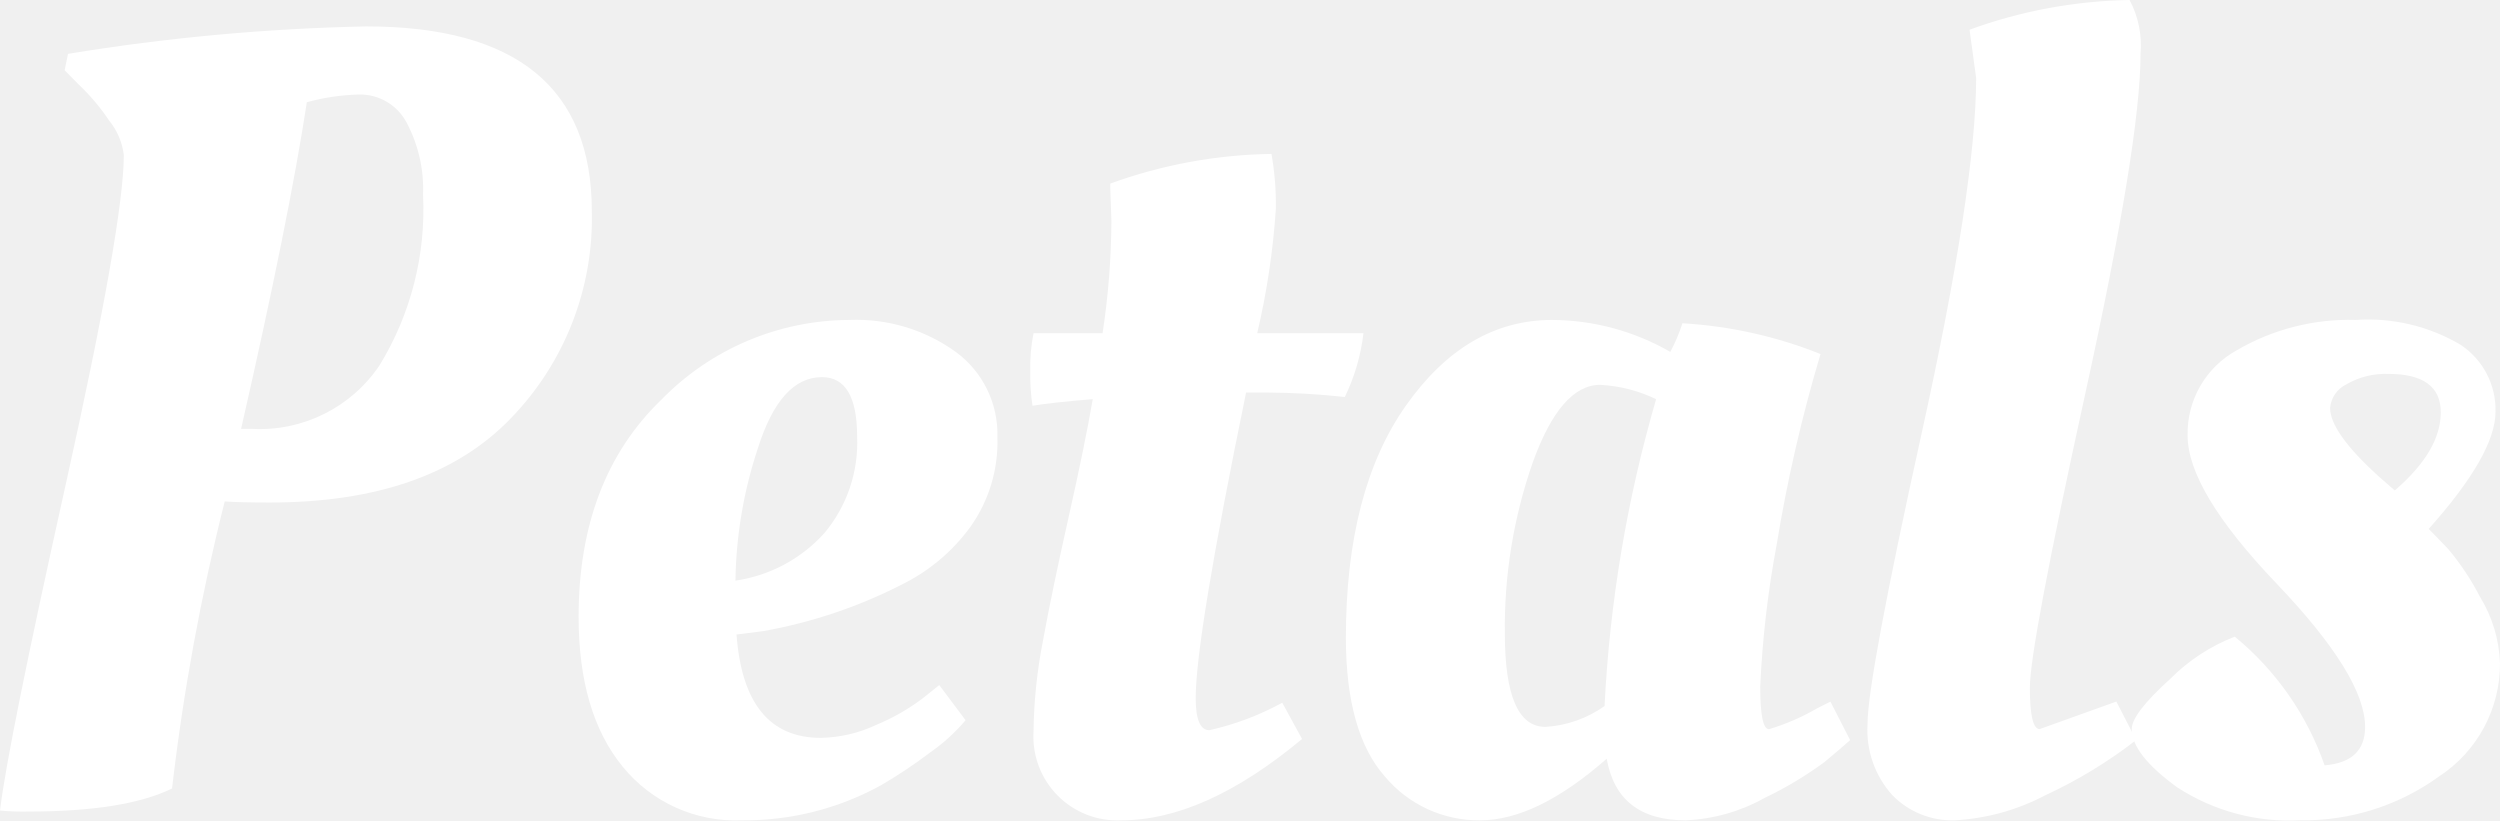
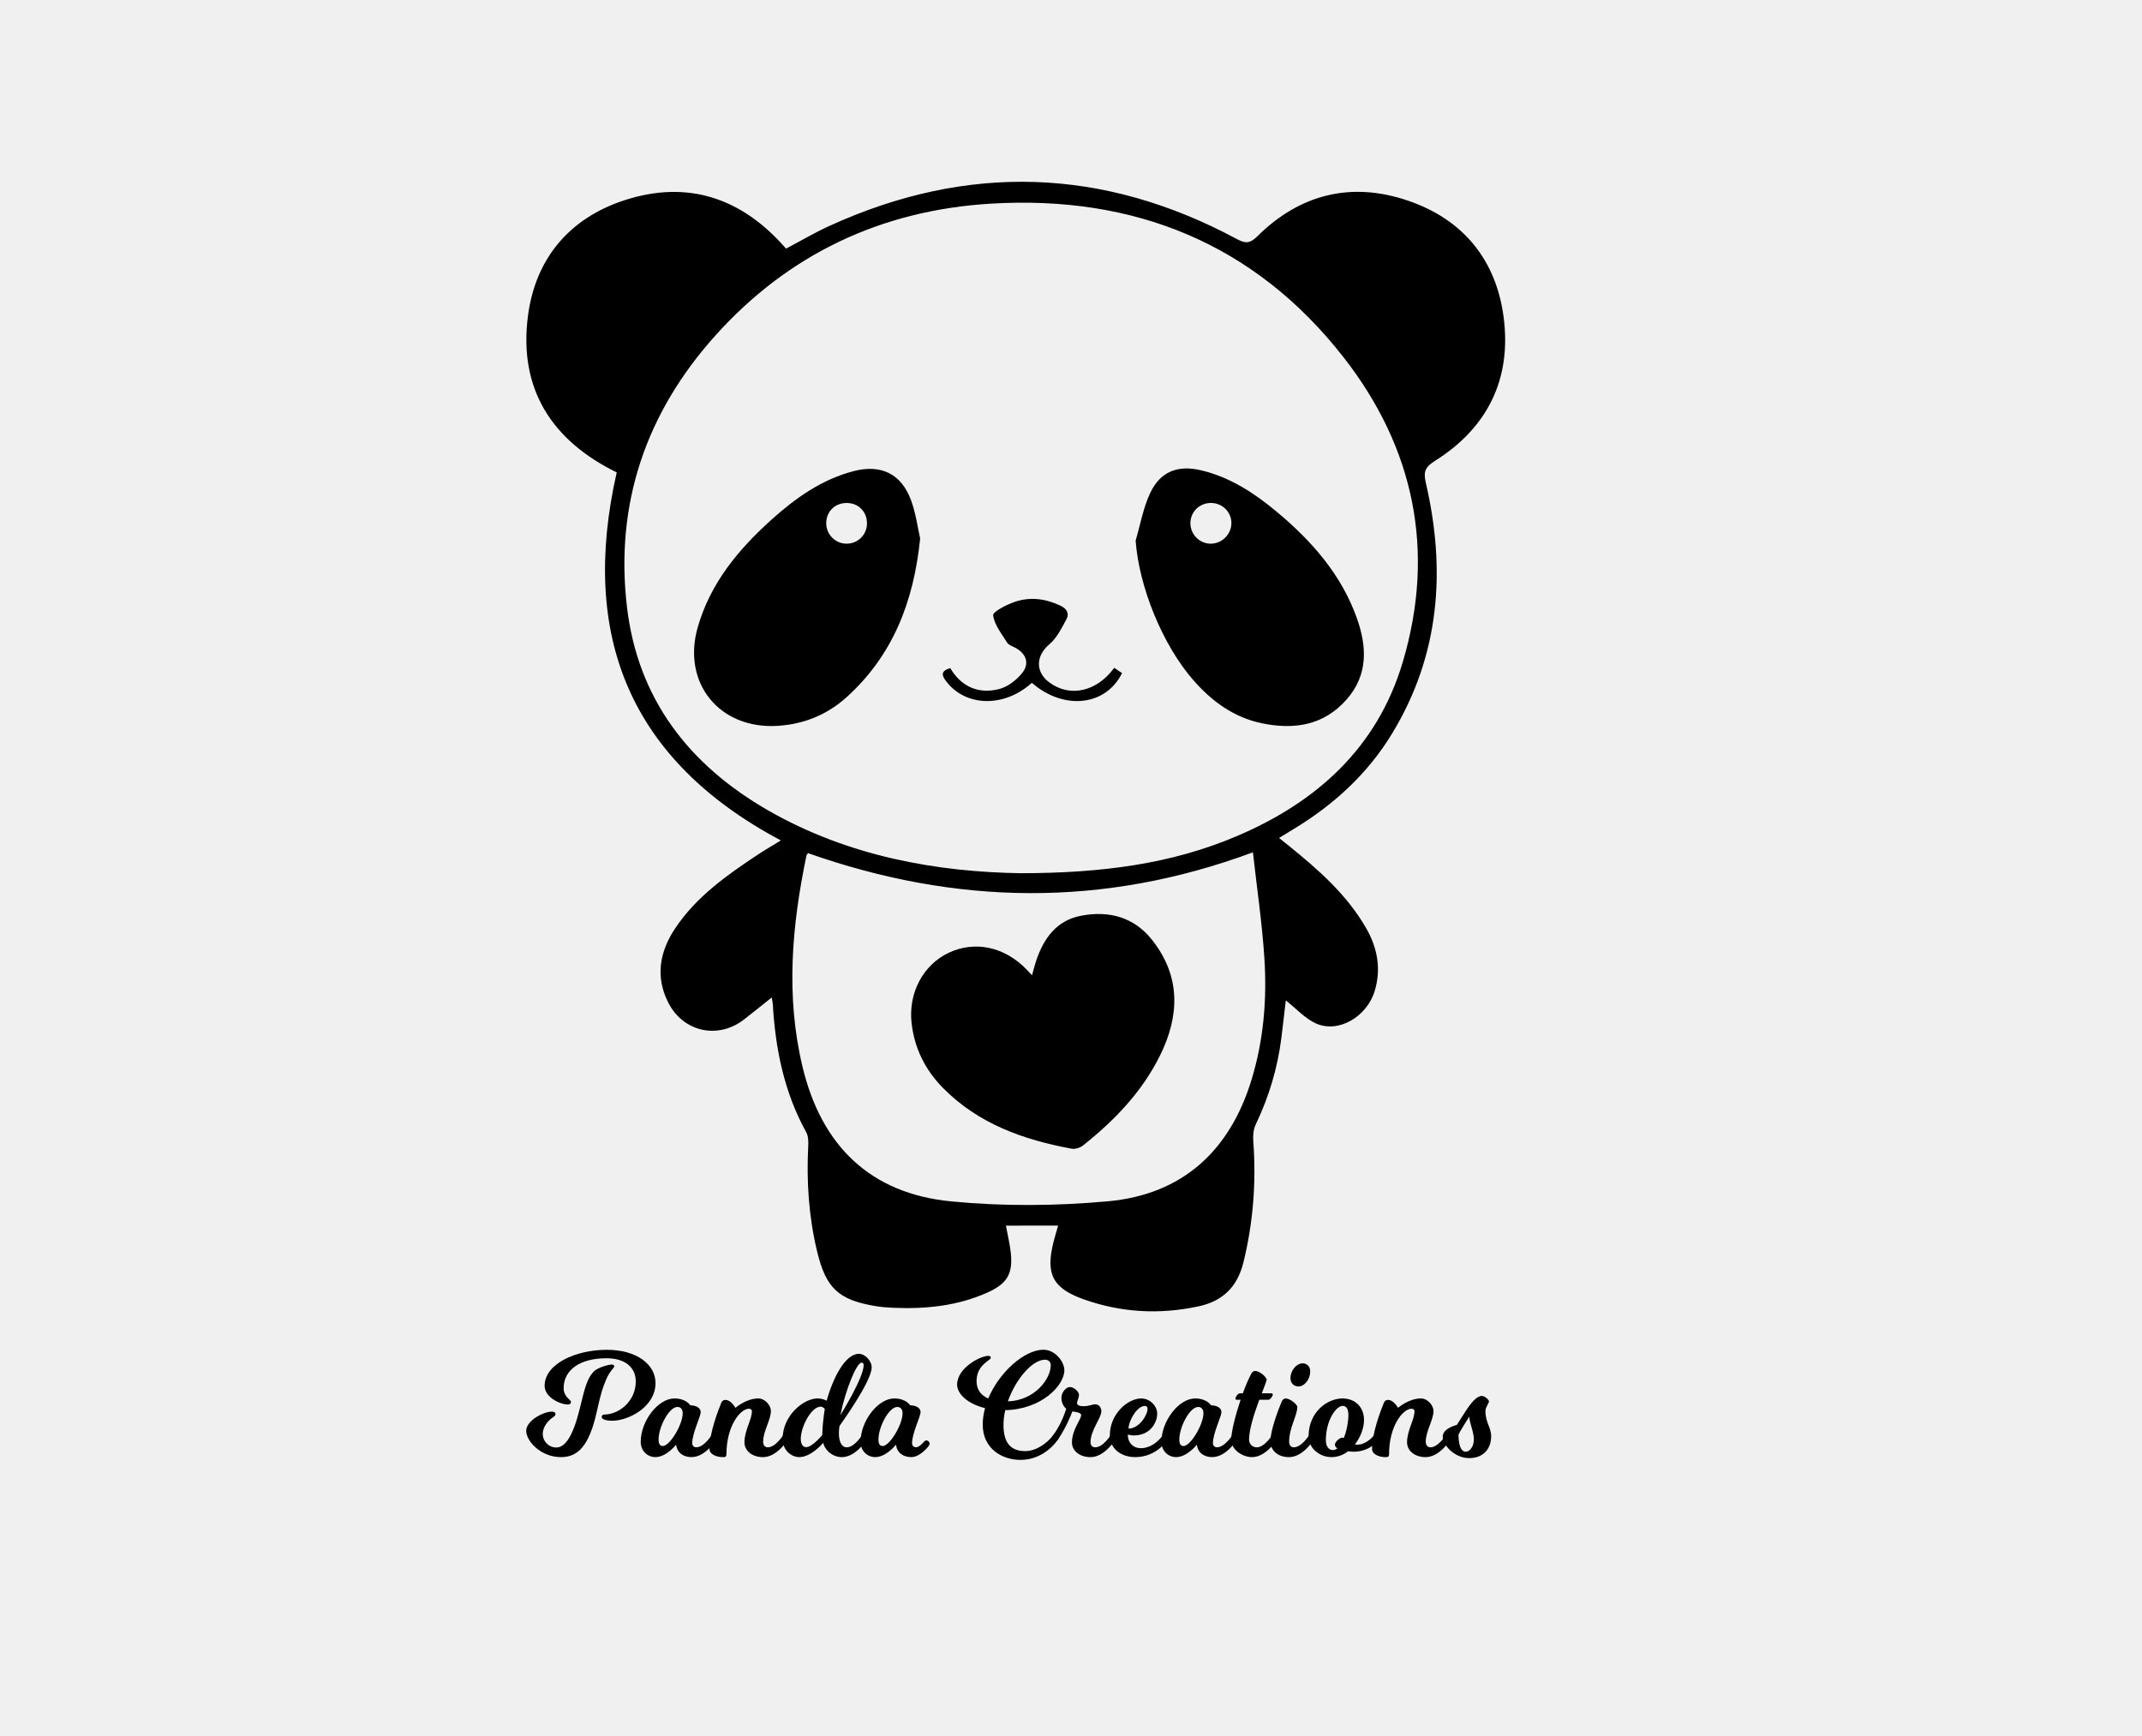
- <svg xmlns="http://www.w3.org/2000/svg" id="Layer_3" data-name="Layer 3" viewBox="0 0 128 42">
-   <defs>
-     <style>.cls-1{fill:#fff;}</style>
-   </defs>
-   <path class="cls-1" d="M13.806,25.729q-1.521,0-2.3-.055A113.446,113.446,0,0,0,8.809,40.369Q6.4,41.551,1.457,41.551A12.5,12.5,0,0,1,0,41.5q0.39-3.32,3.366-16.7T6.339,7.936a3.456,3.456,0,0,0-.758-1.773A10.779,10.779,0,0,0,4.037,4.335L3.311,3.6,3.48,2.758A107.948,107.948,0,0,1,18.742,1.352q11.556,0,11.559,9.458A14.7,14.7,0,0,1,26.15,21.422Q22,25.731,13.806,25.729Zm-0.9-3.771a7.386,7.386,0,0,0,6.535-3.267,15.281,15.281,0,0,0,2.219-8.724,7.26,7.26,0,0,0-.84-3.689A2.7,2.7,0,0,0,18.35,4.839a11.307,11.307,0,0,0-2.64.394q-0.9,5.918-3.366,16.725h0.562Z" />
-   <path class="cls-1" d="M29.625,31.585q0-7.038,4.238-11.121a13.511,13.511,0,0,1,9.627-4.083,8.7,8.7,0,0,1,5.444,1.636,5.218,5.218,0,0,1,2.133,4.362,7.5,7.5,0,0,1-1.379,4.591,9.535,9.535,0,0,1-3.338,2.868,25.373,25.373,0,0,1-7.293,2.479l-1.347.17q0.39,5.292,4.32,5.292a6.994,6.994,0,0,0,2.863-.678,10.774,10.774,0,0,0,2.357-1.352l0.84-.674,1.347,1.8a9.207,9.207,0,0,1-1.795,1.636A24.873,24.873,0,0,1,45.116,40.2,14.473,14.473,0,0,1,37.987,42a7.456,7.456,0,0,1-6.115-2.758Q29.625,36.485,29.625,31.585ZM42.2,27.305a7.217,7.217,0,0,0,1.685-4.953c0-2.025-.6-3.043-1.8-3.043q-2.13,0-3.279,3.634a22.527,22.527,0,0,0-1.151,6.786A7.606,7.606,0,0,0,42.2,27.305Z" />
-   <path class="cls-1" d="M69.809,17.059a10.149,10.149,0,0,1-.954,3.267,38.343,38.343,0,0,0-4.042-.229H63.8q-2.583,12.557-2.58,15.653,0,1.636.7,1.636a14.219,14.219,0,0,0,3.731-1.407l1.014,1.856Q61.666,42,57.405,42a4.292,4.292,0,0,1-4.489-4.532,25.719,25.719,0,0,1,.48-4.642q0.473-2.591,1.315-6.337t1.238-6.053c-1.388.115-2.416,0.225-3.087,0.339a11.3,11.3,0,0,1-.114-1.828,8.825,8.825,0,0,1,.169-1.888h3.535a39.112,39.112,0,0,0,.452-5.746L56.844,9.572V9.4A25.215,25.215,0,0,1,65.1,7.881a15.059,15.059,0,0,1,.224,2.813,39.158,39.158,0,0,1-.954,6.365h5.444Z" />
-   <path class="cls-1" d="M85.519,18.017a8.634,8.634,0,0,0,.621-1.466,22.567,22.567,0,0,1,7.07,1.576A78.4,78.4,0,0,0,90.963,27.9a51.992,51.992,0,0,0-.84,7.263c0,1.448.151,2.172,0.448,2.172a11.425,11.425,0,0,0,2.471-1.072l0.676-.339,1.009,1.97c-0.338.3-.776,0.678-1.32,1.127a18.9,18.9,0,0,1-3.06,1.833A9.044,9.044,0,0,1,86.3,42q-3.48,0-4.037-3.153Q78.671,42,75.783,42A6.265,6.265,0,0,1,70.9,39.75q-1.987-2.254-1.991-7.093,0-7.547,3.087-11.909t7.462-4.367A12.228,12.228,0,0,1,85.519,18.017Zm-6.394,19.2a5.835,5.835,0,0,0,3.028-1.068,68.5,68.5,0,0,1,2.64-15.712,7.508,7.508,0,0,0-2.863-.733q-2.021,0-3.453,3.973a25.619,25.619,0,0,0-1.429,8.752Q77.048,37.219,79.125,37.216Z" />
-   <path class="cls-1" d="M100.083,42a4.274,4.274,0,0,1-3.2-1.292,4.981,4.981,0,0,1-1.265-3.634q0-2.337,2.777-14.919T101.179,4l-0.338-2.479A25.062,25.062,0,0,1,109.034,0a4.96,4.96,0,0,1,.562,2.758q0,4.5-2.836,17.426t-2.831,15.034c0,1.407.169,2.112,0.5,2.112l3.928-1.411,1.014,1.97a23.941,23.941,0,0,1-4.631,2.818A11.279,11.279,0,0,1,100.083,42Z" />
-   <path class="cls-1" d="M128,33.949a6.883,6.883,0,0,1-3.115,5.8,11.8,11.8,0,0,1-7.1,2.25,10.531,10.531,0,0,1-6.311-1.686q-2.329-1.691-2.329-2.983,0-.79,1.964-2.566a9.5,9.5,0,0,1,3.311-2.167,14.841,14.841,0,0,1,4.6,6.589q2.076-.172,2.073-1.97,0-2.591-4.544-7.35t-4.544-7.57a4.861,4.861,0,0,1,2.525-4.367,11.42,11.42,0,0,1,6.088-1.549,9.307,9.307,0,0,1,5.357,1.269,3.987,3.987,0,0,1,1.795,3.432q0,2.172-3.421,6c0.26,0.266.6,0.609,1.009,1.04a13.487,13.487,0,0,1,1.626,2.451A6.941,6.941,0,0,1,128,33.949Zm-3.032-12.835q0-1.973-2.694-1.97a3.948,3.948,0,0,0-2.133.532,1.485,1.485,0,0,0-.84,1.21q0,1.244,2.471,3.492l0.84,0.733Q124.968,23.083,124.968,21.115Z" />
+ <svg xmlns="http://www.w3.org/2000/svg" version="1.1" id="Layer_1" x="0px" y="0px" viewBox="0 0 864 700" style="enable-background:new 0 0 864 700;" xml:space="preserve">
+   <g>
+     <g>
+       <path d="M405.75,494.34c0.73,3.98,1.58,7.37,1.95,10.81c0.92,8.53-1.35,12.56-9.37,16.16c-12.13,5.45-24.99,6.73-38.11,6.16    c-2.33-0.1-4.67-0.28-6.96-0.66c-15.13-2.49-20.15-7.31-23.71-22.23c-3.32-13.89-4.27-27.95-3.55-42.17    c0.1-1.91,0.08-4.16-0.8-5.74c-8.91-16.12-12.44-33.6-13.49-51.75c-0.04-0.61-0.19-1.22-0.42-2.61c-4.03,3.21-7.59,6.1-11.21,8.9    c-10.53,8.16-24.62,5.02-30.63-7.02c-5.21-10.44-3.28-20.54,2.92-29.81c8.52-12.73,20.82-21.41,33.36-29.71    c2.89-1.91,5.89-3.64,9.24-5.7c-60.99-32.39-81.17-82.55-66.21-148.43c-26.3-12.92-39.68-33.79-35.78-63.28    c3.05-23.08,16.79-39.28,38.88-46.49c25.61-8.35,47.51-0.9,65.2,19.51c5.88-3.1,11.6-6.48,17.6-9.21    c55.6-25.32,110.41-23.57,164.23,5.34c3.58,1.93,5.35,1.79,8.29-1.12c17.22-17.05,37.89-22.12,60.66-14.39    c22.24,7.54,35.7,23.87,38.69,47.2c3.18,24.75-6.45,44.35-27.65,57.75c-3.83,2.42-4.86,4.13-3.77,8.83    c8.21,35.39,5.65,69.53-13.62,101.23c-9.79,16.11-23.35,28.54-39.4,38.3c-1.84,1.12-3.68,2.25-6.17,3.77    c1.54,1.23,2.77,2.21,3.99,3.19c11.96,9.67,23.48,19.77,31.23,33.35c4.48,7.84,6.01,16.23,3.4,25.04    c-3.12,10.54-14.68,17.3-23.74,13.23c-4.38-1.97-7.87-5.93-12.16-9.3c-0.59,5.07-1.15,10.12-1.79,15.17    c-1.53,12.16-5.01,23.74-10.31,34.81c-0.93,1.95-1.18,4.46-1.02,6.66c1.24,16.59,0,32.91-3.99,49.09    c-2.43,9.84-8.34,15.59-18.11,17.68c-15.7,3.37-31.17,2.54-46.28-2.84c-12.56-4.47-15.43-10.15-12.21-23.07    c0.52-2.08,1.16-4.13,1.88-6.67C419.69,494.34,412.98,494.34,405.75,494.34z M411.85,352.2c32.4-0.06,60.36-3.65,86.87-14.89    c32.39-13.74,56.79-35.7,67.07-70.18c13.37-44.87,4.65-86.54-23.84-123.01c-35.9-45.96-84.54-65.45-142.27-61.98    c-44.02,2.64-81.53,20.25-111.09,53.15c-27.93,31.09-40.62,67.78-35.69,109.56c4.36,37.01,24.97,63.57,56.66,81.85    C342.35,345.61,378.38,351.7,411.85,352.2z M325.93,344.1c-0.26,0.38-0.56,0.62-0.62,0.92c-5.92,28.3-8.43,56.71-1.61,85.22    c7.66,32.03,27.47,51.15,59.89,54.31c20.93,2.04,42.36,1.88,63.32-0.03c29.91-2.72,49.11-20.22,57.9-48.99    c4.89-15.99,6.26-32.42,5.2-48.94c-0.91-14.21-3.02-28.35-4.63-42.82C444.79,366.22,385.51,365.09,325.93,344.1z" />
+       <path d="M371.15,217.21c-2.62,25.85-11.19,47.16-29.48,63.82c-7.87,7.17-17.32,11.07-28.03,11.73    c-23.36,1.45-38.61-17.19-32.23-39.66c5.05-17.78,16.36-31.43,29.78-43.5c9.72-8.74,20.28-16.26,33.22-19.6    c10.97-2.83,19.15,1.1,23.07,11.77C369.46,207.15,370.19,213,371.15,217.21z M349.7,211.07c0-4.72-3.46-8.19-8.18-8.2    c-4.73-0.01-8.23,3.44-8.25,8.13c-0.02,4.55,3.66,8.28,8.19,8.28C346.07,219.28,349.7,215.67,349.7,211.07z" />
+       <path d="M458.07,218.04c1.91-6.46,3.06-13.28,5.92-19.29c4.1-8.61,11.12-11.27,20.44-9.07c11.64,2.74,21.39,9.11,30.41,16.61    c14.14,11.76,26.13,25.32,32.43,42.93c4.1,11.48,4.7,22.92-4.11,32.91c-9.32,10.56-21.31,12.28-34.27,9.57    c-11.17-2.34-19.98-8.76-27.42-17.23C468.78,260.03,459.39,236.41,458.07,218.04z M496.7,211.01c0.03-4.51-3.69-8.17-8.3-8.15    c-4.63,0.02-8.25,3.62-8.24,8.2c0.02,4.54,3.76,8.26,8.27,8.23C492.91,219.26,496.67,215.49,496.7,211.01z" />
+       <path d="M416.21,275.41c-11.14,10.03-26.49,9.7-34.4-0.41c-1.87-2.4-2.66-4.34,1.5-5.51c4.41,7.45,11.31,10.55,19.66,8.44    c3.51-0.89,7.12-3.66,9.41-6.58c3.1-3.95,1.38-7.99-3.18-10.26c-1.04-0.52-2.38-0.96-2.92-1.84c-2.21-3.58-5.18-7.18-5.68-11.05    c-0.19-1.46,5.36-4.29,8.66-5.43c6.2-2.14,12.45-1.34,18.45,1.5c2.6,1.23,3.73,3.15,2.42,5.55c-1.94,3.54-3.83,7.49-6.81,10    c-5.51,4.64-5.86,11.2,0.06,15.51c8.29,6.04,19.01,3.65,26.06-5.97c1.06,0.71,2.12,1.42,3.16,2.11    C446.03,284.81,429.11,286.6,416.21,275.41z" />
+       <path d="M416.28,393.35c0.68-2.41,1.1-4.19,1.69-5.92c3.05-9.01,8.21-16.2,18.11-18.09c11.25-2.15,21.36,0.54,28.66,9.8    c11.53,14.61,11.12,30.44,3.24,46.43c-7.27,14.76-18.44,26.38-31.21,36.49c-1.15,0.91-3.12,1.51-4.53,1.25    c-19.44-3.61-37.62-10.02-51.91-24.54c-7.12-7.24-11.45-15.9-12.62-26c-1.42-12.25,4.62-23.6,14.98-28.49    c10.58-5,22.64-2.39,31.42,6.79C414.66,391.65,415.22,392.24,416.28,393.35z" />
+     </g>
+     <g>
+       <path d="M246.65,550.35c0.83,0,1.12,0.35,1.12,0.83s-1.89,1.83-3.36,5.43c-1.24,3.01-1.89,4.66-3.66,12.63    c-3.07,13.98-7.67,18.47-14.46,18.47c-8.2,0-14.04-6.49-14.04-10.62c0-4.07,6.9-7.73,10.33-7.73c1.06,0,1.48,0.41,1.48,0.94    c0,0.59-0.24,0.83-1.06,1.36c-2.01,1.36-4.07,3.89-4.07,6.67c0,3.01,2.36,5.49,5.49,5.49c3.6,0,6.73-4.66,9.44-15.7    c2.12-8.79,3.01-12.04,5.49-14.81C241.22,551.36,245.89,550.35,246.65,550.35z M242.7,571.54c0-0.53,0.41-1,0.88-1    c6.31,0,12.86-5.55,12.86-13.33c0-5.72-4.31-9.38-11.8-9.38c-10.98,0-17.29,4.9-17.29,12.04c0,3.6,2.95,4.72,2.95,5.49    c0,0.83-0.47,1.12-1.24,1.12c-3.13,0-9.38-2.89-9.38-7.55c0-8.79,12.45-14.51,25.08-14.51c12.04,0,19.65,5.9,19.65,13.39    c0,9.74-11.03,15.22-17.41,15.22C243.76,573.01,242.7,572.18,242.7,571.54z" />
+       <path d="M278.92,587.7c-3.25,0-5.78-1.71-6.2-5.02c0,0-3.89,5.02-8.38,5.02c-3.19,0-5.9-2.54-5.9-6.14    c0-8.5,7.08-17.52,13.57-17.52c4.78,0,6.43,2.77,6.43,2.77c1.77,0,4.19,0.71,4.19,2.77c0,1.77-3.42,8.5-3.42,12.51    c0,0.94,0.65,1.65,1.65,1.65c3.19,0,6.31-5.07,6.31-5.07s0.47-0.83,1.18-0.83c0.65,0,1.24,0.53,1.24,1.18    c0,0.53-0.53,1.42-0.53,1.42S284.77,587.7,278.92,587.7z M273.26,567.47c-3.42,0-7.61,8.14-7.61,13.1c0,1.71,0.47,2.66,1.71,2.66    c2.83,0,8.02-8.67,8.02-13.22C275.38,568.29,274.44,567.47,273.26,567.47z" />
+       <path d="M309.72,583.75c3.19,0,6.31-5.07,6.31-5.07s0.47-0.83,1.18-0.83c0.65,0,1.24,0.53,1.24,1.18c0,0.53-0.53,1.42-0.53,1.42    s-4.31,7.26-10.15,7.26c-4.48,0-7.49-2.66-7.49-5.96c0-4.84,3.01-9.09,3.01-12.63c0-0.53-0.53-0.94-1.18-0.94    c-3.54,0-9.09,7.02-9.09,18.35c0,1-0.47,1.18-1.3,1.18c-3.13,0-5.55-1.36-5.55-3.25c0-6.55,3.42-15.34,4.78-18.71    c0.29-0.71,0.89-1.12,1.59-1.12c0.88,0,2.3,0.35,4.13,3.19c0,0,4.25-3.78,9.26-3.78c2.6,0,5.02,2.77,5.02,5.07    c0,3.54-3.13,8.14-3.13,12.39C307.83,582.87,308.54,583.75,309.72,583.75z" />
+       <path d="M332.08,581.92c0,0-4.78,5.78-9.68,5.78c-3.36,0-6.73-2.95-6.73-7.26c0-9.68,8.61-16.4,14.04-16.4    c2.3,0,3.72,0.94,3.72,0.94c2.71-9.68,7.61-18.94,13.04-18.94c2.42,0,5.13,2.77,5.13,5.49c0,5.72-12.98,23.6-12.98,23.6    c-0.18,1-0.24,2.01-0.24,2.95c0,3.25,1,5.67,3.19,5.67c3.19,0,6.25-5.07,6.25-5.07s0.47-0.83,1.18-0.83    c0.65,0,1.24,0.53,1.24,1.18c0,0.53-0.53,1.42-0.53,1.42s-4.31,7.26-10.15,7.26C335.15,587.7,332.32,583.99,332.08,581.92z     M331.02,567.35c-3.78,0-8.02,8.14-8.02,12.98c0,2.12,0.83,3.36,2.18,3.36c2.48,0,6.49-4.9,6.49-4.9c0.06-3.48,0.47-6.9,1-10.5    C332.67,568.29,332.02,567.35,331.02,567.35z M348.37,550.59c0-0.59-0.29-1-0.83-1c-2.01,0-6.49,10.86-8.56,21.18    C338.99,570.77,348.37,555.72,348.37,550.59z" />
+       <path d="M367.6,587.7c-3.25,0-5.78-1.71-6.2-5.02c0,0-3.89,5.02-8.38,5.02c-3.19,0-5.9-2.54-5.9-6.14    c0-8.5,7.08-17.52,13.57-17.52c4.78,0,6.43,2.77,6.43,2.77c1.77,0,4.19,0.71,4.19,2.77c0,1.77-3.42,8.5-3.42,12.51    c0,0.94,0.65,1.65,1.65,1.65c1.18,0,2.89-1.95,2.89-1.95c0.3-0.35,0.71-0.83,1.24-0.83c0.65,0,1.3,0.65,1.3,1.3    c0,0.53-0.65,1.3-0.65,1.3S371.08,587.7,367.6,587.7z M361.94,567.47c-3.42,0-7.61,8.14-7.61,13.1c0,1.71,0.47,2.66,1.71,2.66    c2.83,0,8.02-8.67,8.02-13.22C364.06,568.29,363.12,567.47,361.94,567.47z" />
+       <path d="M396.39,574.55c0-2.18,0.35-4.43,0.94-6.61c-7.02-1.71-11.27-5.72-11.27-9.5c0-6.61,9.26-11.57,12.57-11.57    c0.77,0,1,0.29,1,0.65c0,0.53-0.41,0.77-1.12,1.3c-1.65,1.24-4.6,3.42-4.6,8.26c0,2.6,1.06,5.43,4.72,6.96    c4.48-10.68,14.63-19.65,22.25-19.65c4.78,0,8.44,4.9,8.44,8.26c0,6.2-9.26,15.81-23.84,16.11c-0.47,2.01-0.71,4.01-0.71,5.96    c0,7.49,3.13,10.56,8.79,10.56c4.19,0,8.73-2.95,11.39-6.61c0,0,0.47-0.83,1.18-0.83c0.71,0,1.24,0.53,1.24,1.18    c0,0.53-0.53,1.42-0.53,1.42c-2.66,4.01-8.03,8.38-15.22,8.38C404.3,588.82,396.39,584.4,396.39,574.55z M406.54,565.22    c10.74-0.35,17.29-8.97,17.29-14.57c0-1.3-0.83-2.24-2.3-2.24C416.39,548.41,409.67,556.25,406.54,565.22z" />
+       <path d="M441.82,583.75c3.19,0,6.31-5.07,6.31-5.07s0.47-0.83,1.18-0.83c0.65,0,1.24,0.53,1.24,1.18c0,0.53-0.53,1.42-0.53,1.42    s-4.31,7.26-10.15,7.26c-4.48,0-7.49-2.66-7.49-5.9c0-5.19,3.72-9.26,3.72-11.09c0-1.18-3.54-1.42-3.54-1.42    c-2.24,5.72-4.48,9.32-5.72,11.15c-0.18,0.24-0.59,0.89-1.3,0.89c-0.59,0-1.24-0.65-1.24-1.24c0-0.53,0.47-1.12,0.65-1.42    c1.06-1.53,3.42-4.96,5.13-10.5c0,0-1.95-1.42-1.95-4.37c0-2.42,2.01-4.37,3.42-4.37c1.65,0,3.66,1.89,3.66,3.07    c0,1.53-0.77,2.48-0.77,3.42c0,0.83,1.06,1.24,2.48,1.24c2.66,0,3.48-0.77,4.9-0.77s2.42,1.3,2.42,2.83    c0,2.66-4.37,7.67-4.37,12.45C439.87,583.04,440.64,583.75,441.82,583.75z" />
+       <path d="M457.93,587.7c-5.96,0-10.27-3.66-10.27-8.67c0-9.03,7.49-14.99,12.63-14.99c3.6,0,6.49,3.07,6.49,6.2    c0,2.83-2.18,8.73-9.62,8.73c-0.65,0-2.24-0.35-2.24-0.35c0,3.48,2.36,5.49,5.19,5.49c5.61,0,9.09-5.43,9.09-5.43    s0.47-0.83,1.18-0.83c0.65,0,1.24,0.53,1.24,1.18c0,0.53-0.53,1.42-0.53,1.42S466.9,587.7,457.93,587.7z M462.88,568.23    c0-0.77-0.41-1.18-1.06-1.18c-3.25,0-6.61,6.08-6.61,9.15C459.52,576.2,462.88,570.71,462.88,568.23z" />
+       <path d="M488.96,587.7c-3.25,0-5.78-1.71-6.2-5.02c0,0-3.89,5.02-8.38,5.02c-3.19,0-5.9-2.54-5.9-6.14    c0-8.5,7.08-17.52,13.57-17.52c4.78,0,6.43,2.77,6.43,2.77c1.77,0,4.19,0.71,4.19,2.77c0,1.77-3.42,8.5-3.42,12.51    c0,0.94,0.65,1.65,1.65,1.65c3.19,0,6.31-5.07,6.31-5.07s0.47-0.83,1.18-0.83c0.65,0,1.24,0.53,1.24,1.18    c0,0.53-0.53,1.42-0.53,1.42S494.8,587.7,488.96,587.7z M483.3,567.47c-3.42,0-7.61,8.14-7.61,13.1c0,1.71,0.47,2.66,1.71,2.66    c2.83,0,8.02-8.67,8.02-13.22C485.42,568.29,484.48,567.47,483.3,567.47z" />
+       <path d="M513.27,578.68c0,0,0.47-0.83,1.18-0.83c0.65,0,1.24,0.53,1.24,1.18c0,0.53-0.53,1.42-0.53,1.42s-4.31,7.26-10.15,7.26    c-3.72,0-8.38-2.89-8.38-7.02c0-3.25,1.71-9.97,3.78-16.11h-1.59c-0.29,0-0.47-0.18-0.47-0.53c0-0.59,0.94-2.07,1.77-2.07h1.18    c1.18-3.19,2.36-6.02,3.42-7.91c0.29-0.65,0.88-1.12,1.59-1.12c1.77,0,4.6,2.48,4.6,3.54c0,0.53-0.88,2.6-1.95,5.49h3.95    c0.29,0,0.47,0.18,0.47,0.53c0,0.59-1,2.07-1.77,2.07h-3.66c-1.95,5.25-4.13,11.86-4.13,16.11c0,1.77,1.42,3.07,3.13,3.07    C510.14,583.75,513.27,578.68,513.27,578.68z" />
+       <path d="M521.88,583.75c3.19,0,6.31-5.07,6.31-5.07s0.47-0.83,1.18-0.83c0.65,0,1.24,0.53,1.24,1.18c0,0.53-0.53,1.42-0.53,1.42    s-4.31,7.26-10.15,7.26c-4.48,0-7.49-2.66-7.49-6.49c0-4.25,3.19-12.75,4.6-16.05c0.29-0.65,0.88-1.12,1.59-1.12    c1.77,0,4.66,2.48,4.66,3.36c0,3.54-3.3,8.38-3.3,14.1C519.99,582.87,520.7,583.75,521.88,583.75z M523.71,559.2    c-1.71,0-3.19-1.24-3.19-3.36c0-3.01,2.36-5.96,4.96-5.96c1.71,0,3.01,1.3,3.01,3.25C528.49,556.25,526.25,559.2,523.71,559.2z" />
+       <path d="M546.07,585.52c-0.71,0-1.48-0.06-2.3-0.18c-1.89,1.48-4.19,2.36-6.73,2.36c-4.9,0-9.21-3.72-9.21-8.32    c0-9.91,7.55-15.34,13.69-15.34c4.9,0,8.67,3.3,8.67,8.73c0,3.13-1.36,6.84-3.66,9.8c0.29,0.06,0.59,0.12,0.94,0.12    c4.01,0,6.96-4.01,6.96-4.01s0.47-0.83,1.18-0.83c0.65,0,1.24,0.53,1.24,1.18c0,0.53-0.53,1.42-0.53,1.42    S552.97,585.52,546.07,585.52z M537.63,584.87c0.65,0,1.24-0.24,1.83-0.71c-0.65-0.41-1-0.88-1-1.42c0-1.3,2.01-2.89,2.95-2.89    c0.24,0,0.47,0.06,0.65,0.12c1.18-2.95,1.83-6.61,1.83-9.21c0-2.66-0.94-3.72-2.3-3.72c-2.66,0-6.79,5.84-6.79,13.81    C534.8,583.22,535.86,584.87,537.63,584.87z" />
+       <path d="M576.99,583.75c3.19,0,6.31-5.07,6.31-5.07s0.47-0.83,1.18-0.83c0.65,0,1.24,0.53,1.24,1.18c0,0.53-0.53,1.42-0.53,1.42    s-4.31,7.26-10.15,7.26c-4.48,0-7.49-2.66-7.49-5.96c0-4.84,3.01-9.09,3.01-12.63c0-0.53-0.53-0.94-1.18-0.94    c-3.54,0-9.09,7.02-9.09,18.35c0,1-0.47,1.18-1.3,1.18c-3.13,0-5.55-1.36-5.55-3.25c0-6.55,3.42-15.34,4.78-18.71    c0.29-0.71,0.88-1.12,1.59-1.12c0.89,0,2.3,0.35,4.13,3.19c0,0,4.25-3.78,9.26-3.78c2.6,0,5.02,2.77,5.02,5.07    c0,3.54-3.13,8.14-3.13,12.39C575.1,582.87,575.81,583.75,576.99,583.75z" />
+       <path d="M581.94,579.44c0-3.42,5.67-4.72,5.67-4.72s1.24-1.95,3.95-6.14c2.77-4.13,4.66-5.55,6.14-5.55    c1.24,0,2.89,1.59,2.89,2.18c0,0.83-1.42,2.3-1.42,3.89c0,4.66,2.3,6.61,2.3,10.21c0,5.08-3.19,8.79-8.85,8.79    C586.78,588.12,581.94,582.92,581.94,579.44z M588.31,578.79c0,3.42,0.77,6.73,2.89,6.73c1.83,0,3.3-2.3,3.3-4.96    c0-3.01-1.83-6.79-1.83-9.21C592.68,571.36,588.31,578.03,588.31,578.79z" />
+     </g>
+   </g>
</svg>
